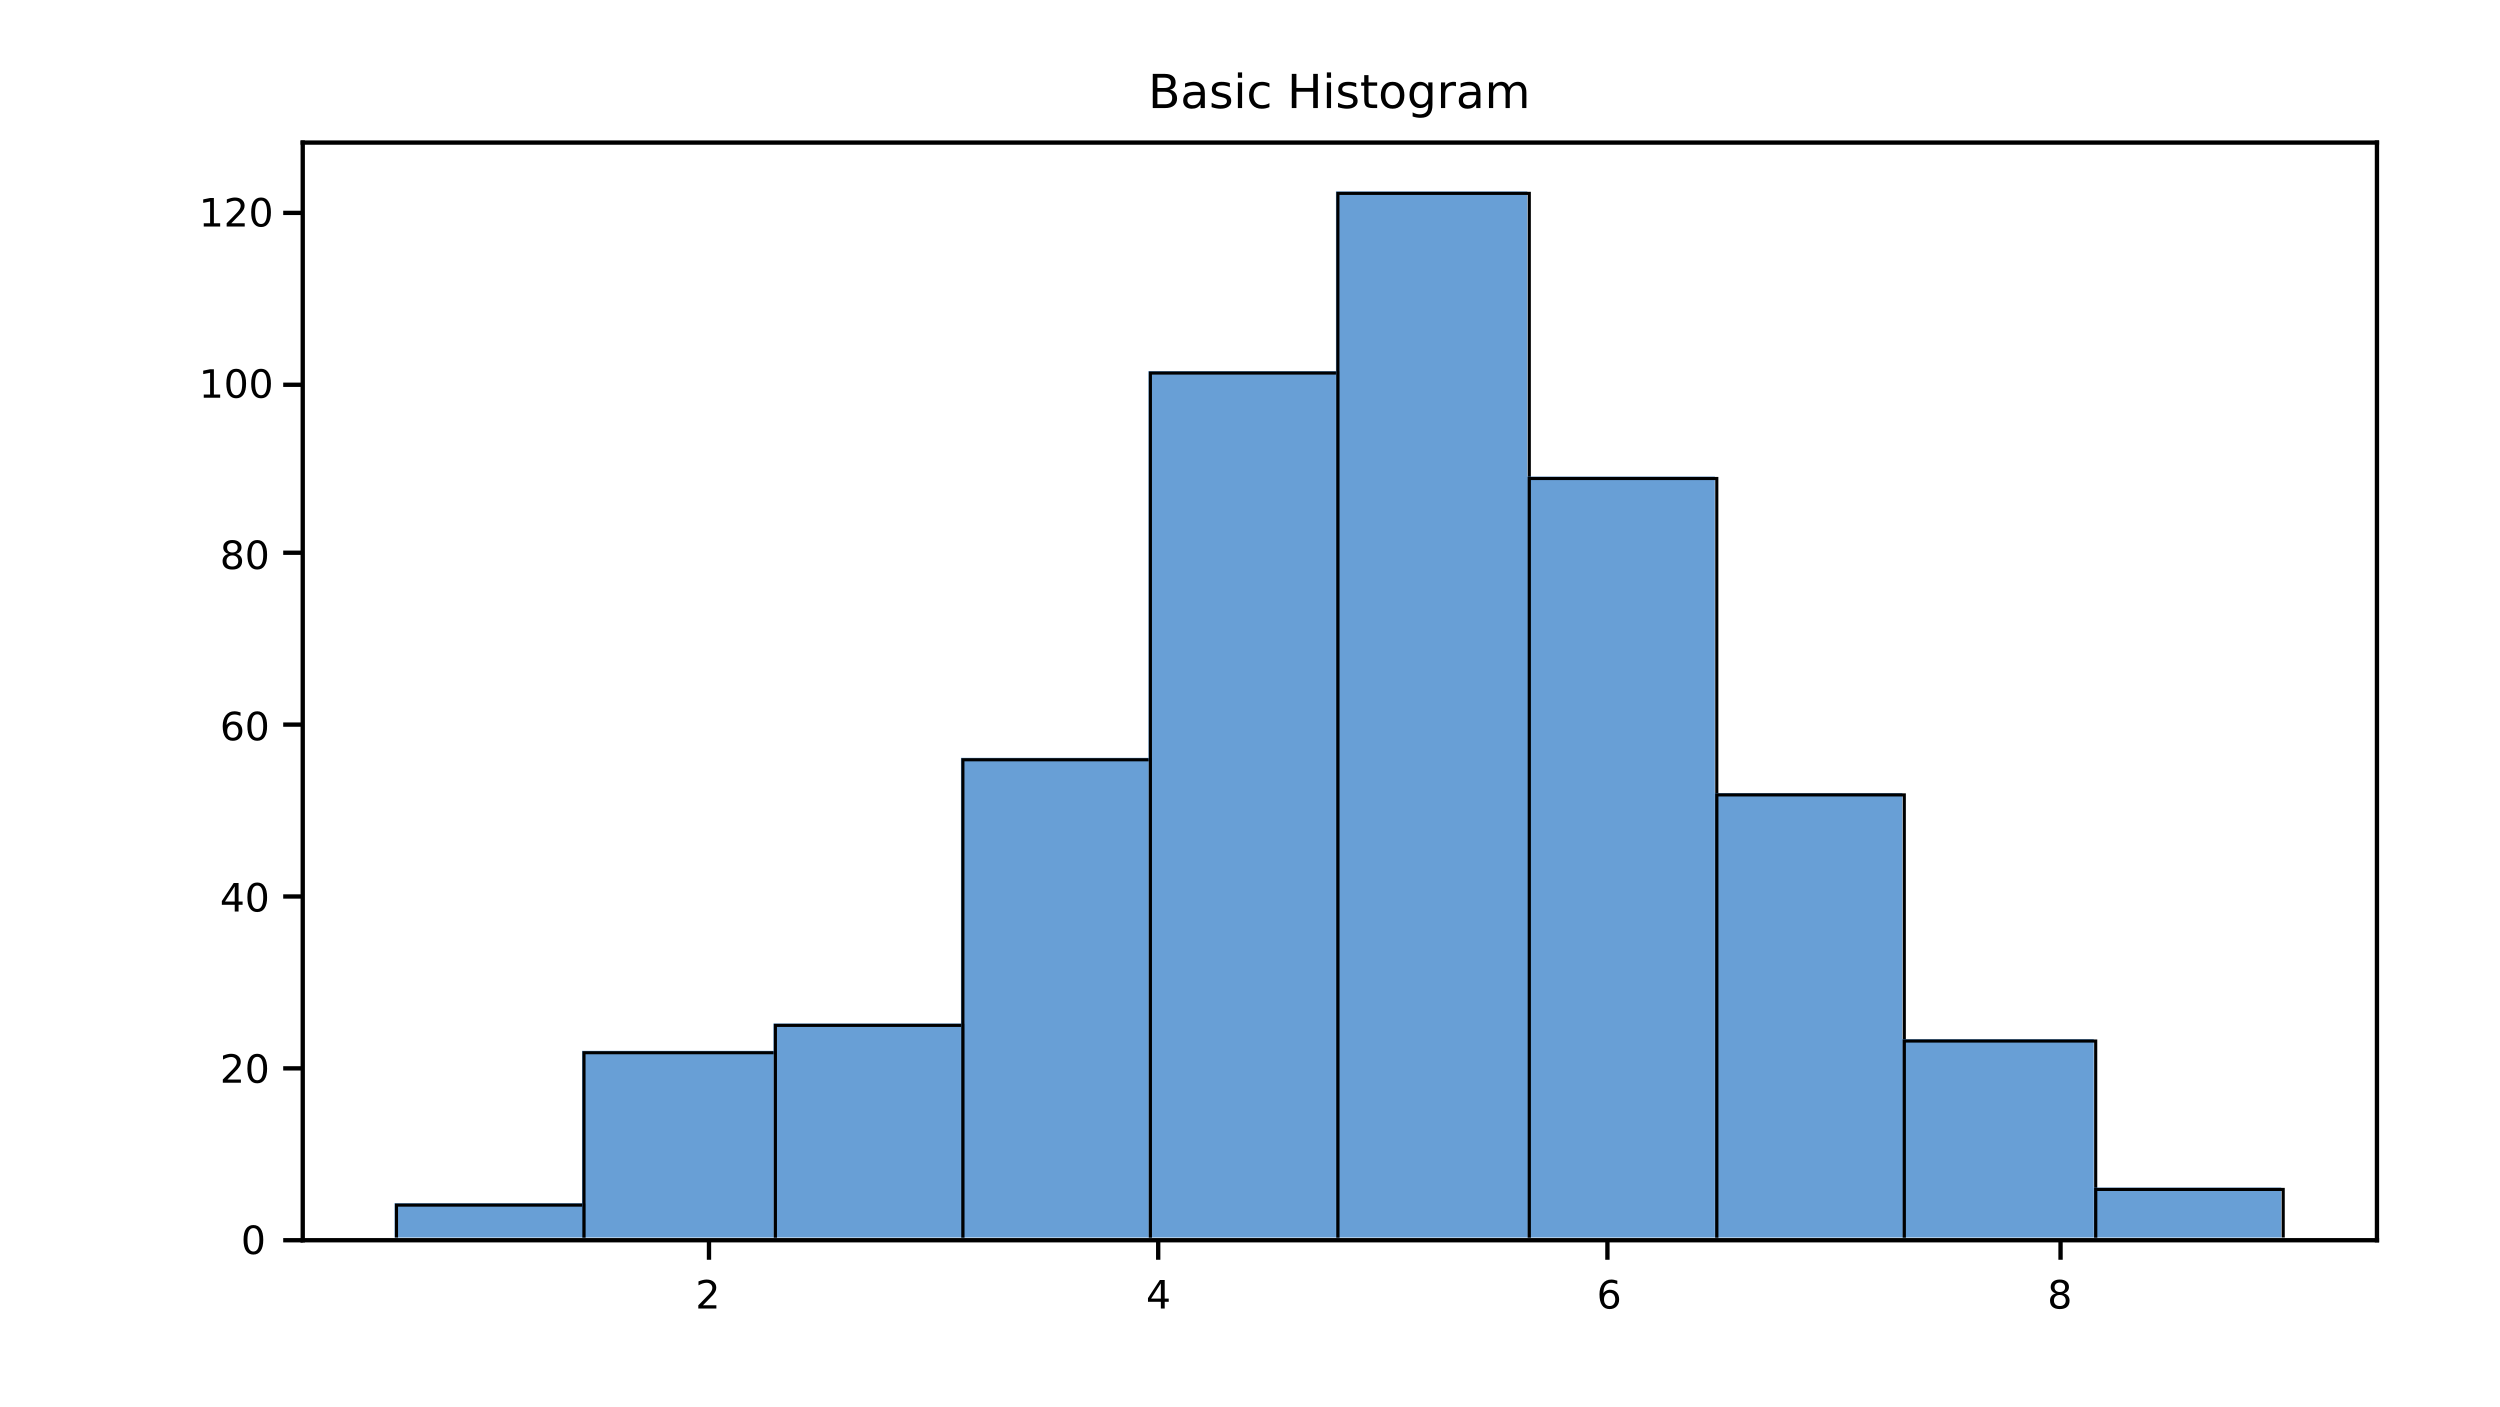
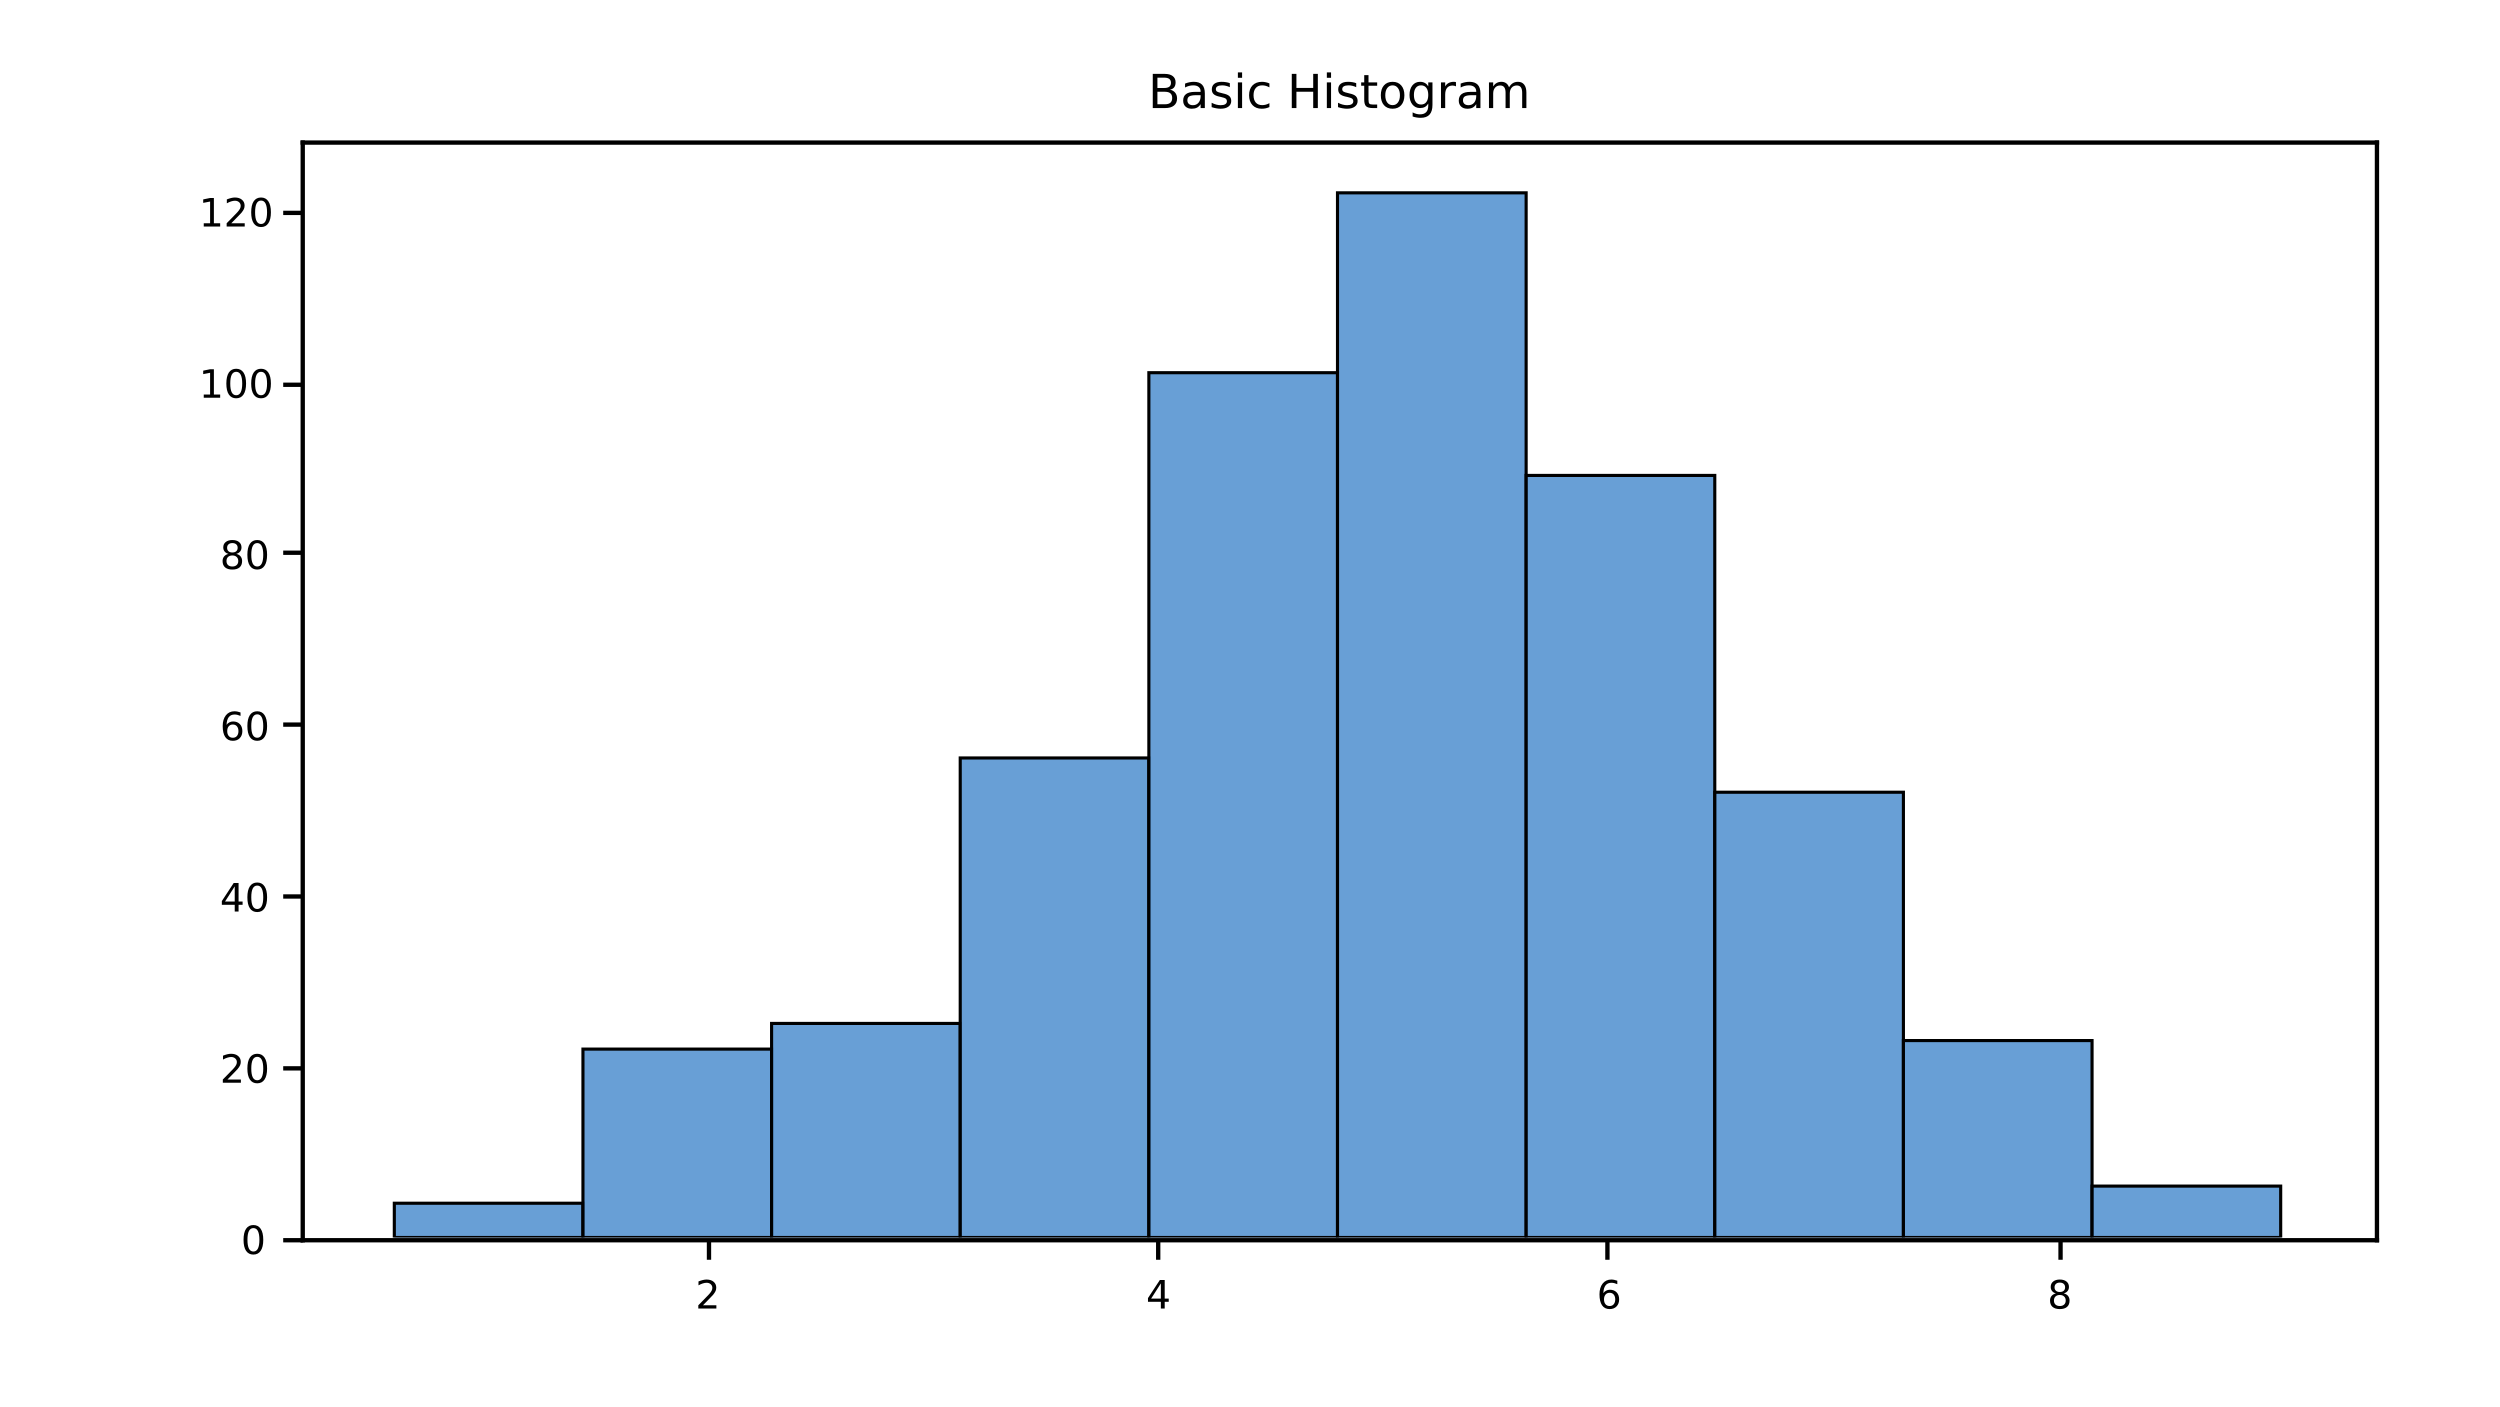
<svg xmlns="http://www.w3.org/2000/svg" width="640" height="360" viewBox="0 0 640 360" preserveAspectRatio="xMidYMid meet">
  <defs>
    <clipPath id="clip1" clipPathUnits="userSpaceOnUse">
      <rect x="76.8" y="36" width="531.2" height="280.8" />
    </clipPath>
  </defs>
  <rect x="0" y="0" width="100%" height="100%" fill="rgb(255,255,255)" />
  <g clip-path="url(#clip1)">
-     <path d="M 101 317 L 149 317 L 149 308 L 101 308 Z" fill="rgb(66,135,204)" fill-opacity="0.8" stroke="none" />
+     <path d="M 100.945 316.8 L 149.236 316.8 L 149.236 308.032 L 100.945 308.032 Z" fill="rgb(66,135,204)" fill-opacity="0.8" stroke="rgb(0,0,0)" stroke-width="0.8" stroke-linejoin="miter" stroke-linecap="butt" />
  </g>
  <g clip-path="url(#clip1)">
-     <path d="M 101.5 317.5 L 149.5 317.5 L 149.5 308.5 L 101.5 308.5 Z" fill="none" stroke="rgb(0,0,0)" stroke-width="0.8" stroke-linejoin="miter" stroke-linecap="square" />
+     <path d="M 149.236 316.8 L 197.527 316.8 L 197.527 268.575 L 149.236 268.575 Z" fill="rgb(66,135,204)" fill-opacity="0.8" stroke="rgb(0,0,0)" stroke-width="0.8" stroke-linejoin="miter" stroke-linecap="butt" />
  </g>
  <g clip-path="url(#clip1)">
-     <path d="M 149 317 L 198 317 L 198 269 L 149 269 Z" fill="rgb(66,135,204)" fill-opacity="0.8" stroke="none" />
+     <path d="M 197.527 316.8 L 245.818 316.8 L 245.818 261.999 L 197.527 261.999 Z" fill="rgb(66,135,204)" fill-opacity="0.8" stroke="rgb(0,0,0)" stroke-width="0.8" stroke-linejoin="miter" stroke-linecap="butt" />
  </g>
  <g clip-path="url(#clip1)">
-     <path d="M 149.5 317.5 L 198.5 317.5 L 198.5 269.5 L 149.5 269.5 Z" fill="none" stroke="rgb(0,0,0)" stroke-width="0.8" stroke-linejoin="miter" stroke-linecap="square" />
+     <path d="M 245.818 316.8 L 294.109 316.8 L 294.109 194.046 L 245.818 194.046 Z" fill="rgb(66,135,204)" fill-opacity="0.8" stroke="rgb(0,0,0)" stroke-width="0.8" stroke-linejoin="miter" stroke-linecap="butt" />
  </g>
  <g clip-path="url(#clip1)">
-     <path d="M 198 317 L 246 317 L 246 262 L 198 262 Z" fill="rgb(66,135,204)" fill-opacity="0.8" stroke="none" />
+     <path d="M 294.109 316.8 L 342.4 316.8 L 342.4 95.404 L 294.109 95.404 Z" fill="rgb(66,135,204)" fill-opacity="0.8" stroke="rgb(0,0,0)" stroke-width="0.8" stroke-linejoin="miter" stroke-linecap="butt" />
  </g>
  <g clip-path="url(#clip1)">
-     <path d="M 198.5 317.5 L 246.5 317.5 L 246.5 262.5 L 198.5 262.5 Z" fill="none" stroke="rgb(0,0,0)" stroke-width="0.8" stroke-linejoin="miter" stroke-linecap="square" />
+     <path d="M 342.4 316.8 L 390.691 316.8 L 390.691 49.371 L 342.4 49.371 Z" fill="rgb(66,135,204)" fill-opacity="0.8" stroke="rgb(0,0,0)" stroke-width="0.8" stroke-linejoin="miter" stroke-linecap="butt" />
  </g>
  <g clip-path="url(#clip1)">
-     <path d="M 246 317 L 294 317 L 294 194 L 246 194 Z" fill="rgb(66,135,204)" fill-opacity="0.8" stroke="none" />
+     <path d="M 390.691 316.8 L 438.982 316.8 L 438.982 121.709 L 390.691 121.709 Z" fill="rgb(66,135,204)" fill-opacity="0.8" stroke="rgb(0,0,0)" stroke-width="0.8" stroke-linejoin="miter" stroke-linecap="butt" />
  </g>
  <g clip-path="url(#clip1)">
-     <path d="M 246.5 317.5 L 294.5 317.5 L 294.5 194.5 L 246.5 194.5 Z" fill="none" stroke="rgb(0,0,0)" stroke-width="0.8" stroke-linejoin="miter" stroke-linecap="square" />
+     <path d="M 438.982 316.8 L 487.273 316.8 L 487.273 202.814 L 438.982 202.814 Z" fill="rgb(66,135,204)" fill-opacity="0.8" stroke="rgb(0,0,0)" stroke-width="0.8" stroke-linejoin="miter" stroke-linecap="butt" />
  </g>
  <g clip-path="url(#clip1)">
-     <path d="M 294 317 L 342 317 L 342 95 L 294 95 Z" fill="rgb(66,135,204)" fill-opacity="0.8" stroke="none" />
+     <path d="M 487.273 316.8 L 535.564 316.8 L 535.564 266.383 L 487.273 266.383 Z" fill="rgb(66,135,204)" fill-opacity="0.8" stroke="rgb(0,0,0)" stroke-width="0.8" stroke-linejoin="miter" stroke-linecap="butt" />
  </g>
  <g clip-path="url(#clip1)">
-     <path d="M 294.5 317.5 L 342.5 317.5 L 342.5 95.5 L 294.5 95.5 Z" fill="none" stroke="rgb(0,0,0)" stroke-width="0.8" stroke-linejoin="miter" stroke-linecap="square" />
-   </g>
-   <g clip-path="url(#clip1)">
-     <path d="M 342 317 L 391 317 L 391 49 L 342 49 Z" fill="rgb(66,135,204)" fill-opacity="0.8" stroke="none" />
-   </g>
-   <g clip-path="url(#clip1)">
-     <path d="M 342.5 317.5 L 391.5 317.5 L 391.5 49.5 L 342.5 49.5 Z" fill="none" stroke="rgb(0,0,0)" stroke-width="0.8" stroke-linejoin="miter" stroke-linecap="square" />
-   </g>
-   <g clip-path="url(#clip1)">
-     <path d="M 391 317 L 439 317 L 439 122 L 391 122 Z" fill="rgb(66,135,204)" fill-opacity="0.8" stroke="none" />
-   </g>
-   <g clip-path="url(#clip1)">
-     <path d="M 391.5 317.5 L 439.5 317.5 L 439.5 122.5 L 391.5 122.5 Z" fill="none" stroke="rgb(0,0,0)" stroke-width="0.8" stroke-linejoin="miter" stroke-linecap="square" />
-   </g>
-   <g clip-path="url(#clip1)">
-     <path d="M 439 317 L 487 317 L 487 203 L 439 203 Z" fill="rgb(66,135,204)" fill-opacity="0.8" stroke="none" />
-   </g>
-   <g clip-path="url(#clip1)">
-     <path d="M 439.5 317.5 L 487.5 317.5 L 487.5 203.5 L 439.5 203.5 Z" fill="none" stroke="rgb(0,0,0)" stroke-width="0.8" stroke-linejoin="miter" stroke-linecap="square" />
-   </g>
-   <g clip-path="url(#clip1)">
-     <path d="M 487 317 L 536 317 L 536 266 L 487 266 Z" fill="rgb(66,135,204)" fill-opacity="0.8" stroke="none" />
-   </g>
-   <g clip-path="url(#clip1)">
-     <path d="M 487.5 317.5 L 536.5 317.5 L 536.5 266.5 L 487.5 266.5 Z" fill="none" stroke="rgb(0,0,0)" stroke-width="0.8" stroke-linejoin="miter" stroke-linecap="square" />
-   </g>
-   <g clip-path="url(#clip1)">
-     <path d="M 536 317 L 584 317 L 584 304 L 536 304 Z" fill="rgb(66,135,204)" fill-opacity="0.8" stroke="none" />
-   </g>
-   <g clip-path="url(#clip1)">
-     <path d="M 536.5 317.5 L 584.5 317.5 L 584.5 304.5 L 536.5 304.5 Z" fill="none" stroke="rgb(0,0,0)" stroke-width="0.8" stroke-linejoin="miter" stroke-linecap="square" />
+     <path d="M 535.564 316.8 L 583.855 316.8 L 583.855 303.648 L 535.564 303.648 Z" fill="rgb(66,135,204)" fill-opacity="0.8" stroke="rgb(0,0,0)" stroke-width="0.8" stroke-linejoin="miter" stroke-linecap="butt" />
  </g>
  <path d="M 181.5 317.5 L 181.5 322.5" fill="none" stroke="rgb(0,0,0)" stroke-width="1.111" stroke-linejoin="miter" stroke-linecap="butt" />
  <path d="M 296.5 317.5 L 296.5 322.5" fill="none" stroke="rgb(0,0,0)" stroke-width="1.111" stroke-linejoin="miter" stroke-linecap="butt" />
  <path d="M 411.5 317.5 L 411.5 322.5" fill="none" stroke="rgb(0,0,0)" stroke-width="1.111" stroke-linejoin="miter" stroke-linecap="butt" />
  <path d="M 527.5 317.5 L 527.5 322.5" fill="none" stroke="rgb(0,0,0)" stroke-width="1.111" stroke-linejoin="miter" stroke-linecap="butt" />
  <text x="178.031" y="334.984" font-size="10" font-family="DejaVu Sans, Arial, sans-serif" fill="rgb(0,0,0)">2</text>
  <text x="293.399" y="334.984" font-size="10" font-family="DejaVu Sans, Arial, sans-serif" fill="rgb(0,0,0)">4</text>
  <text x="408.767" y="334.984" font-size="10" font-family="DejaVu Sans, Arial, sans-serif" fill="rgb(0,0,0)">6</text>
  <text x="524.135" y="334.984" font-size="10" font-family="DejaVu Sans, Arial, sans-serif" fill="rgb(0,0,0)">8</text>
  <path d="M 77.5 317.5 L 72.5 317.5" fill="none" stroke="rgb(0,0,0)" stroke-width="1.111" stroke-linejoin="miter" stroke-linecap="butt" />
  <path d="M 77.5 273.5 L 72.5 273.5" fill="none" stroke="rgb(0,0,0)" stroke-width="1.111" stroke-linejoin="miter" stroke-linecap="butt" />
  <path d="M 77.5 229.5 L 72.5 229.5" fill="none" stroke="rgb(0,0,0)" stroke-width="1.111" stroke-linejoin="miter" stroke-linecap="butt" />
  <path d="M 77.5 185.5 L 72.5 185.5" fill="none" stroke="rgb(0,0,0)" stroke-width="1.111" stroke-linejoin="miter" stroke-linecap="butt" />
  <path d="M 77.5 141.5 L 72.5 141.5" fill="none" stroke="rgb(0,0,0)" stroke-width="1.111" stroke-linejoin="miter" stroke-linecap="butt" />
  <path d="M 77.5 98.5 L 72.5 98.5" fill="none" stroke="rgb(0,0,0)" stroke-width="1.111" stroke-linejoin="miter" stroke-linecap="butt" />
  <path d="M 77.5 54.5 L 72.5 54.5" fill="none" stroke="rgb(0,0,0)" stroke-width="1.111" stroke-linejoin="miter" stroke-linecap="butt" />
  <text x="61.693" y="321.031" font-size="10" font-family="DejaVu Sans, Arial, sans-serif" fill="rgb(0,0,0)">0</text>
  <text x="56.309" y="277.19" font-size="10" font-family="DejaVu Sans, Arial, sans-serif" fill="rgb(0,0,0)">20</text>
  <text x="56.309" y="233.349" font-size="10" font-family="DejaVu Sans, Arial, sans-serif" fill="rgb(0,0,0)">40</text>
  <text x="56.309" y="189.509" font-size="10" font-family="DejaVu Sans, Arial, sans-serif" fill="rgb(0,0,0)">60</text>
  <text x="56.309" y="145.668" font-size="10" font-family="DejaVu Sans, Arial, sans-serif" fill="rgb(0,0,0)">80</text>
  <text x="50.924" y="101.827" font-size="10" font-family="DejaVu Sans, Arial, sans-serif" fill="rgb(0,0,0)">100</text>
  <text x="50.924" y="57.986" font-size="10" font-family="DejaVu Sans, Arial, sans-serif" fill="rgb(0,0,0)">120</text>
  <path d="M 77.5 317.5 L 608.5 317.5" fill="none" stroke="rgb(0,0,0)" stroke-width="1.111" stroke-linejoin="miter" stroke-linecap="square" />
  <path d="M 77.5 317.5 L 77.5 36.5" fill="none" stroke="rgb(0,0,0)" stroke-width="1.111" stroke-linejoin="miter" stroke-linecap="square" />
  <path d="M 77.5 36.5 L 608.5 36.5" fill="none" stroke="rgb(0,0,0)" stroke-width="1.111" stroke-linejoin="miter" stroke-linecap="square" />
  <path d="M 608.5 317.5 L 608.5 36.5" fill="none" stroke="rgb(0,0,0)" stroke-width="1.111" stroke-linejoin="miter" stroke-linecap="square" />
  <text x="293.938" y="27.667" font-size="12" font-family="DejaVu Sans, Arial, sans-serif" fill="rgb(0,0,0)">Basic Histogram</text>
</svg>
